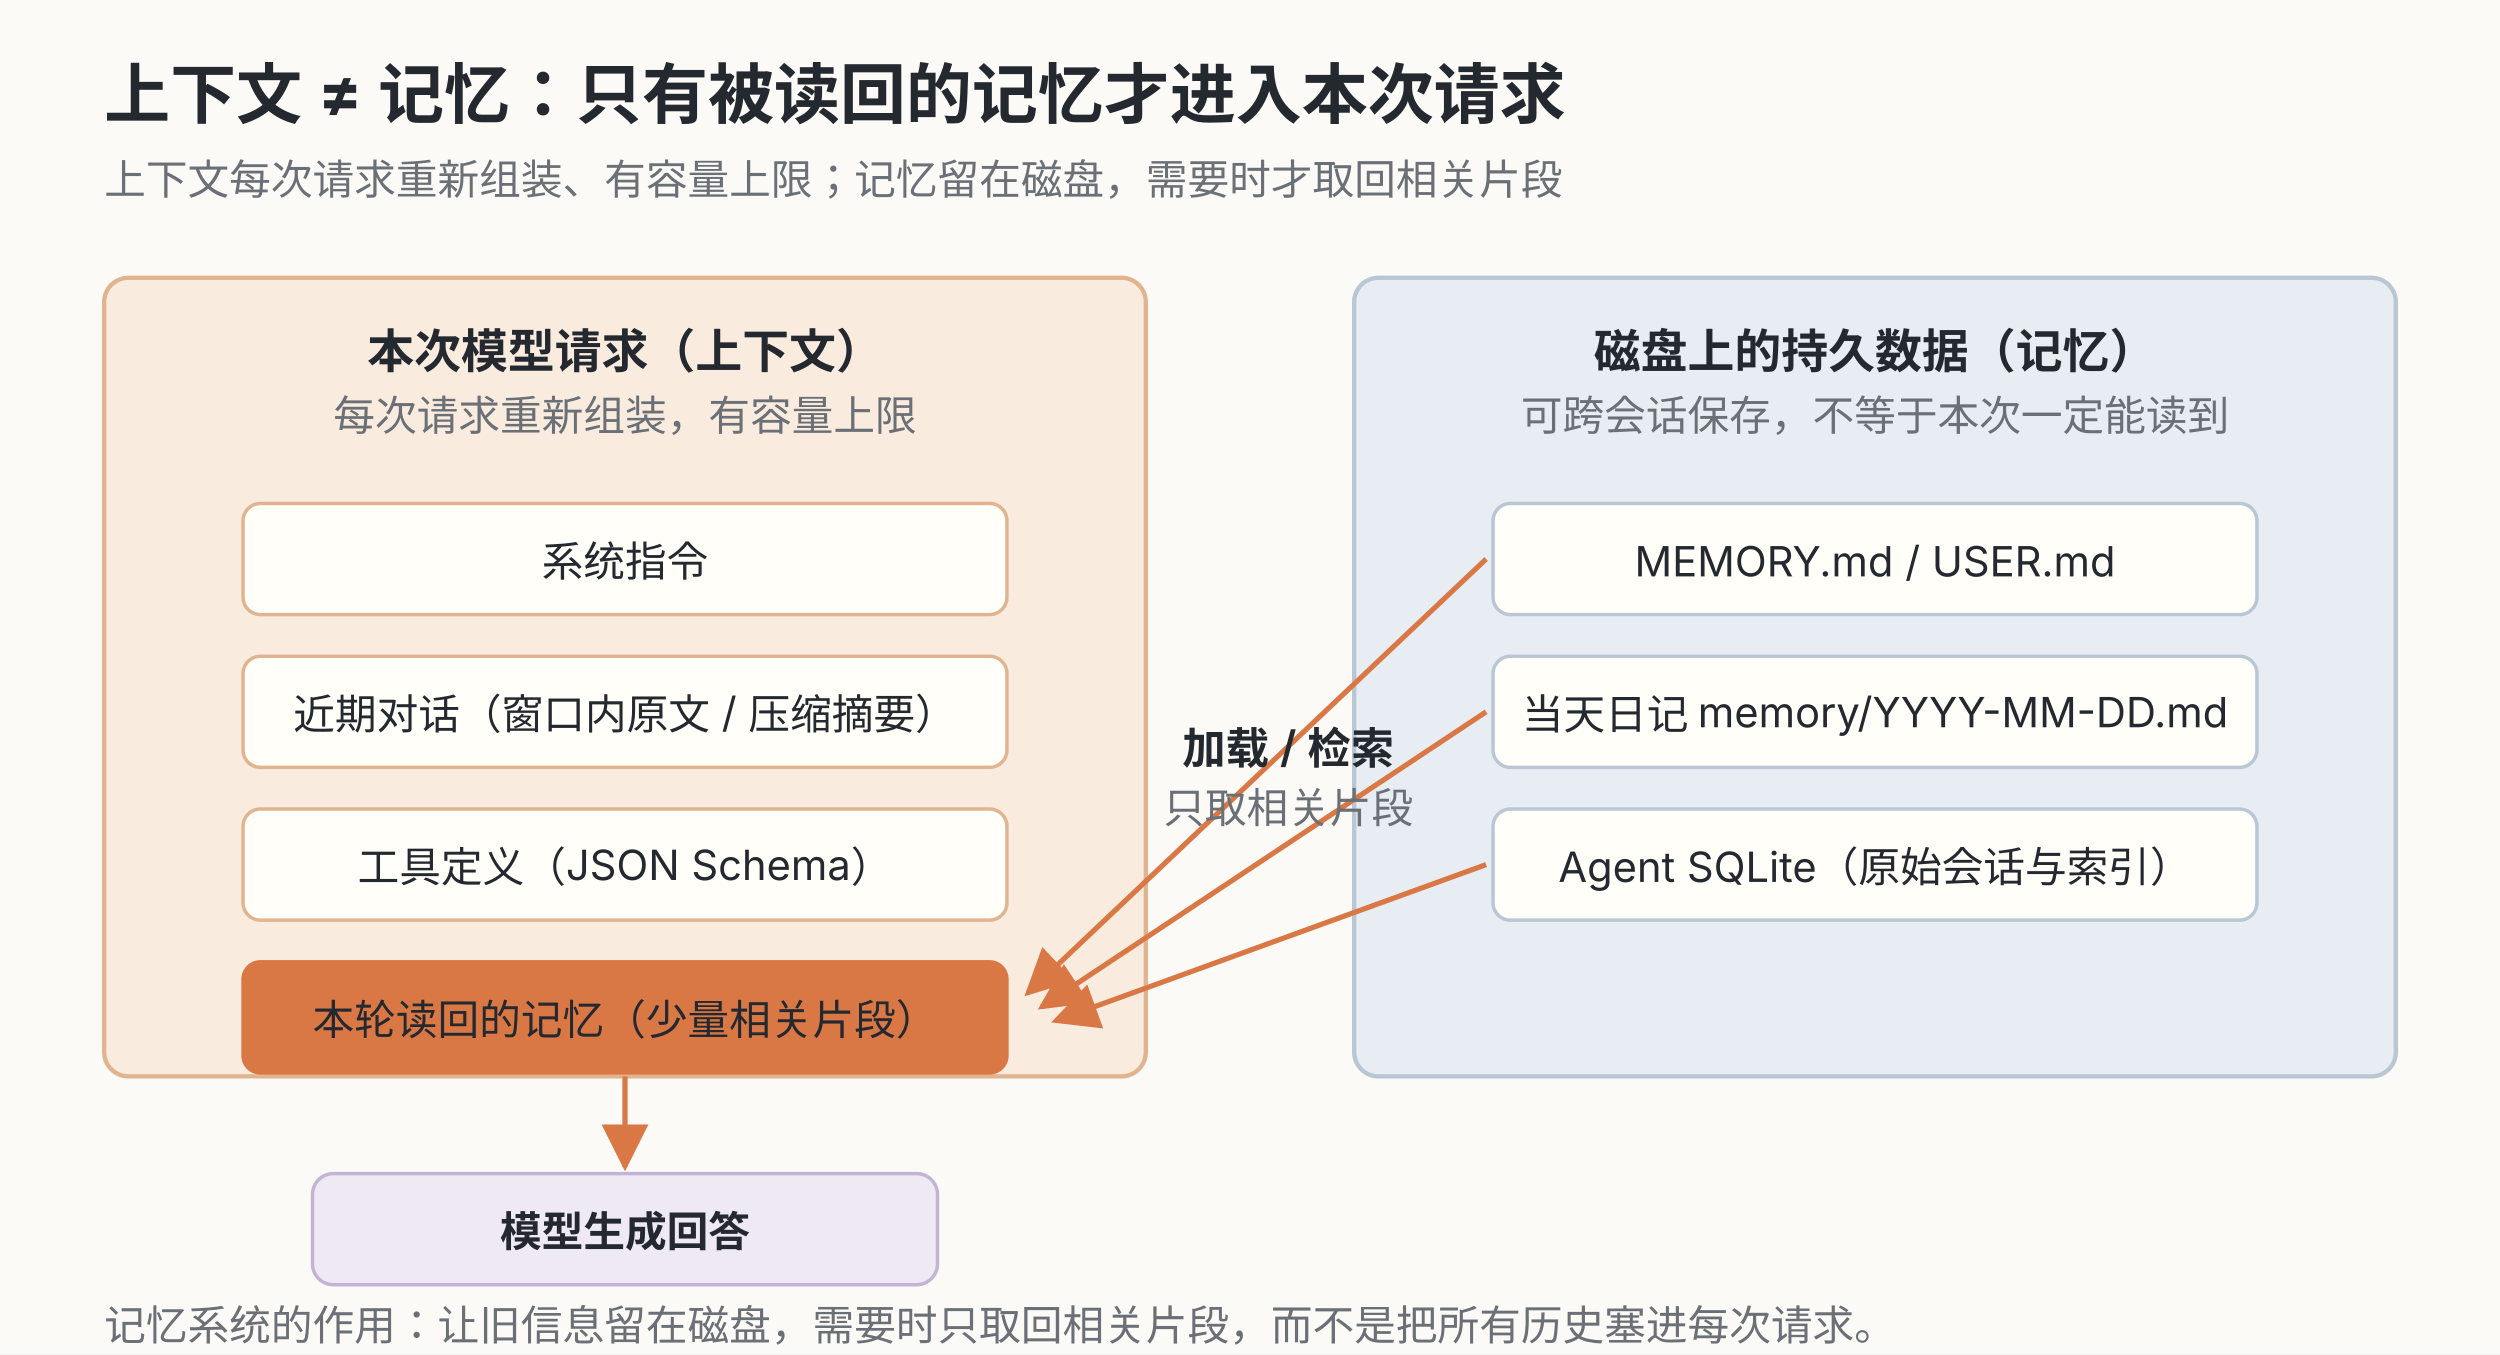
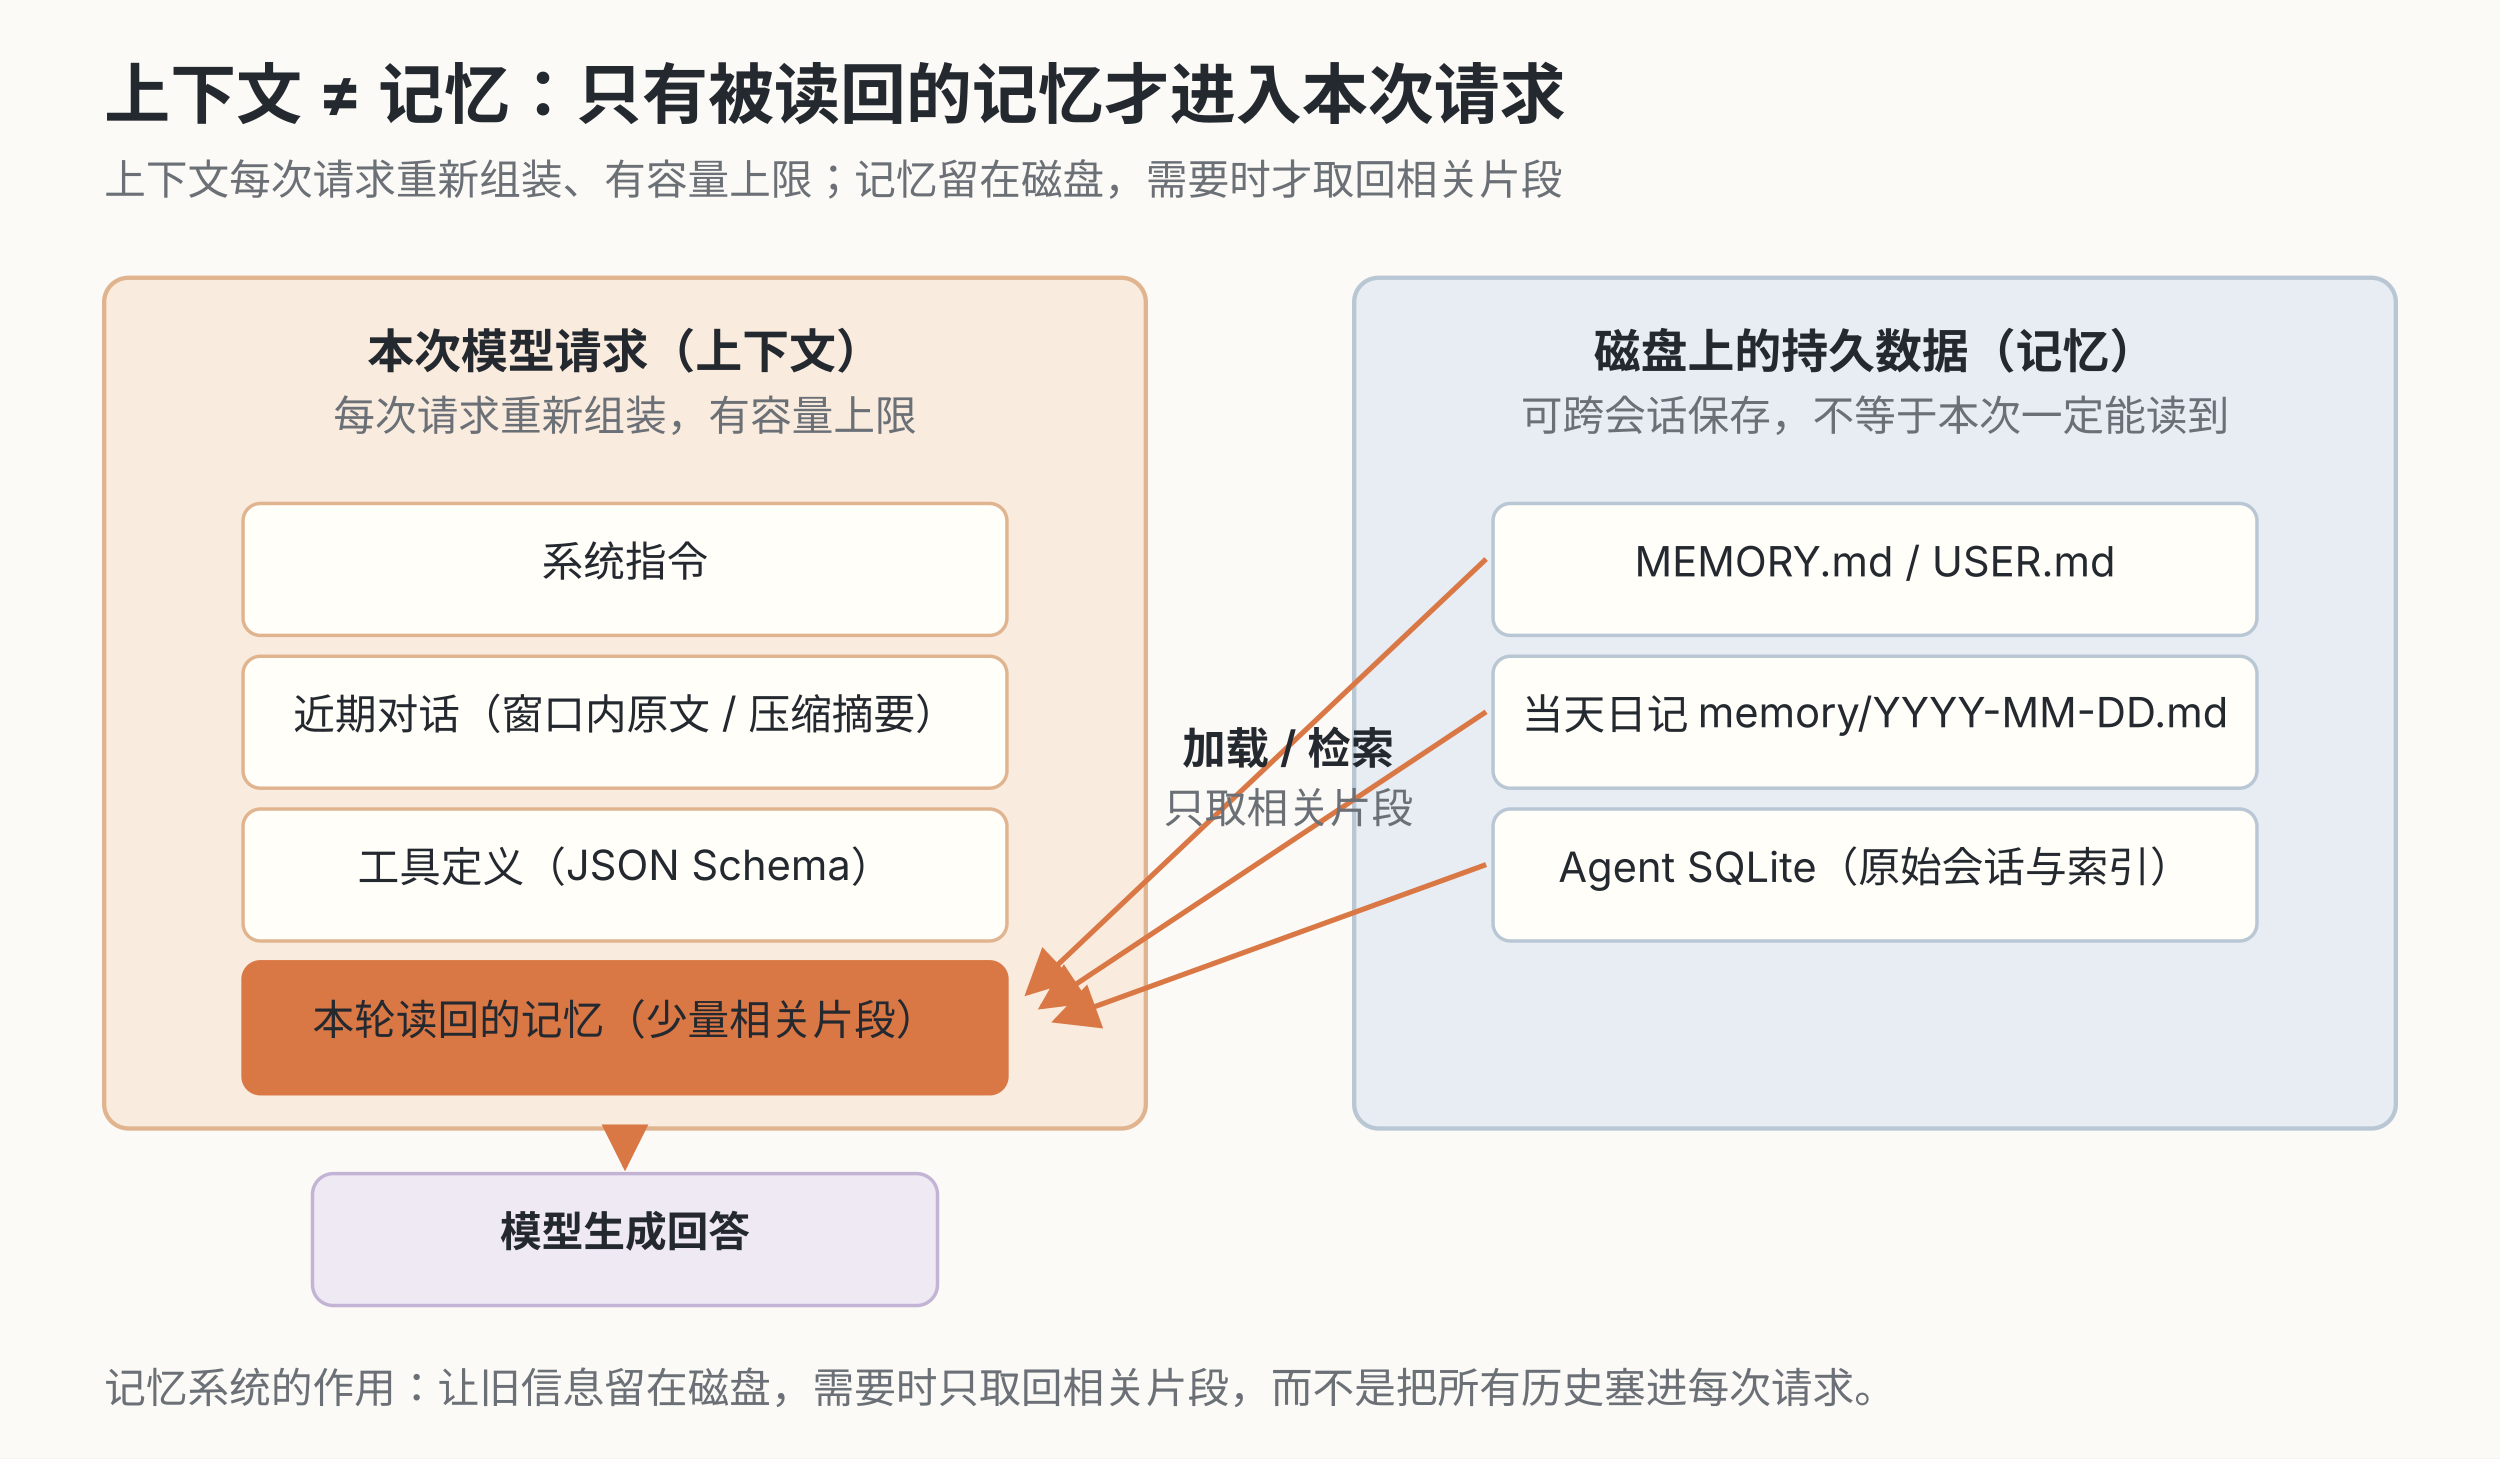
- <svg xmlns="http://www.w3.org/2000/svg" viewBox="0 0 1440 780" role="img" aria-labelledby="svgTitle">
+ <svg xmlns="http://www.w3.org/2000/svg" viewBox="0 0 1440 840" role="img" aria-labelledby="svgTitle">
  <defs>
    <marker id="arrow" viewBox="0 0 10 10" refX="9" refY="5" markerWidth="9" markerHeight="9" orient="auto">
      <path d="M0,0 L10,5 L0,10 z" fill="#d97745" />
    </marker>
    <style>
      text { font-family: system-ui, -apple-system, "PingFang SC", "Microsoft YaHei", sans-serif; fill: #24282f; }
      .title { font-size: 38px; font-weight: 700; }
      .sub { font-size: 24px; fill: #6b6f76; }
      .head { font-size: 27px; font-weight: 600; }
      .body { font-size: 24px; }
      .chip { stroke-width: 2; rx: 10; }
    </style>
  </defs>
-   <rect width="1440" height="780" fill="#fbfaf6" />
-   <text class="title" x="60" y="68">上下文 ≠ 记忆：只有被读回的记忆才进入本次请求</text>
-   <text class="sub" x="60" y="112">上下文每次请求重新组装、有容量上限；记忆留在磁盘，需要时才取回相关片段</text>
-   <rect x="60" y="160" width="600" height="460" rx="14" fill="#f9ecdf" stroke="#e0b48f" stroke-width="2.5" />
-   <text class="head" x="360" y="212" text-anchor="middle">本次模型请求（上下文）</text>
-   <text class="sub" x="360" y="248" text-anchor="middle">每次请求重新组装，有容量上限</text>
-   <rect class="chip" x="140" y="290" width="440" height="64" fill="#fffef9" stroke="#e0b48f" />
-   <text class="body" x="360" y="332" text-anchor="middle">系统指令</text>
-   <rect class="chip" x="140" y="378" width="440" height="64" fill="#fffef9" stroke="#e0b48f" />
-   <text class="body" x="360" y="420" text-anchor="middle">近期对话（窗口内原文 / 压缩摘要）</text>
-   <rect class="chip" x="140" y="466" width="440" height="64" fill="#fffef9" stroke="#e0b48f" />
-   <text class="body" x="360" y="508" text-anchor="middle">工具定义（JSON Schema）</text>
-   <rect class="chip" x="140" y="554" width="440" height="64" fill="#d97745" stroke="#d97745" />
-   <text class="body" x="360" y="596" text-anchor="middle" fill="#ffffff">本轮读回的记忆（少量相关片段）</text>
-   <rect x="780" y="160" width="600" height="460" rx="14" fill="#e7edf3" stroke="#b9c6d4" stroke-width="2.5" />
-   <text class="head" x="1080" y="212" text-anchor="middle">磁盘上的持久数据（记忆）</text>
-   <text class="sub" x="1080" y="248" text-anchor="middle">可跨会话保存，不等于本次一定能读到</text>
-   <rect class="chip" x="860" y="290" width="440" height="64" fill="#fffef9" stroke="#b9c6d4" />
-   <text class="body" x="1080" y="332" text-anchor="middle">MEMORY.md / USER.md</text>
-   <rect class="chip" x="860" y="378" width="440" height="64" fill="#fffef9" stroke="#b9c6d4" />
-   <text class="body" x="1080" y="420" text-anchor="middle">当天日记 memory/YYYY-MM-DD.md</text>
-   <rect class="chip" x="860" y="466" width="440" height="64" fill="#fffef9" stroke="#b9c6d4" />
-   <text class="body" x="1080" y="508" text-anchor="middle">Agent SQLite（原始会话与索引）</text>
+   <rect width="1440" height="840" fill="#fbfaf6" />
+   <text data-svg-label="" class="title" x="60" y="68">上下文 ≠ 记忆：只有被读回的记忆才进入本次请求</text>
+   <text data-svg-label="" class="sub" x="60" y="112">上下文每次请求重新组装、有容量上限；记忆留在磁盘，需要时才取回相关片段</text>
+   <rect id="node-1" data-svg-box="" x="60" y="160" width="600" height="490" rx="14" fill="#f9ecdf" stroke="#e0b48f" stroke-width="2.5" />
+   <text data-svg-container="node-1" class="head" x="360" y="212" text-anchor="middle">本次模型请求（上下文）</text>
+   <text data-svg-container="node-1" class="sub" x="360" y="248" text-anchor="middle">每次请求重新组装，有容量上限</text>
+   <rect id="node-2" data-svg-box="" class="chip" x="140" y="290" width="440" height="76" fill="#fffef9" stroke="#e0b48f" />
+   <text data-svg-container="node-2" class="body" x="360" y="332" text-anchor="middle">系统指令</text>
+   <rect id="node-3" data-svg-box="" class="chip" x="140" y="378" width="440" height="76" fill="#fffef9" stroke="#e0b48f" />
+   <text data-svg-container="node-3" class="body" x="360" y="420" text-anchor="middle">近期对话（窗口内原文 / 压缩摘要）</text>
+   <rect id="node-4" data-svg-box="" class="chip" x="140" y="466" width="440" height="76" fill="#fffef9" stroke="#e0b48f" />
+   <text data-svg-container="node-4" class="body" x="360" y="508" text-anchor="middle">工具定义（JSON Schema）</text>
+   <rect id="node-5" data-svg-box="" class="chip" x="140" y="554" width="440" height="76" fill="#d97745" stroke="#d97745" />
+   <text data-svg-container="node-5" class="body" x="360" y="596" text-anchor="middle" fill="#ffffff">本轮读回的记忆（少量相关片段）</text>
+   <rect id="node-6" data-svg-box="" x="780" y="160" width="600" height="490" rx="14" fill="#e7edf3" stroke="#b9c6d4" stroke-width="2.5" />
+   <text data-svg-container="node-6" class="head" x="1080" y="212" text-anchor="middle">磁盘上的持久数据（记忆）</text>
+   <text data-svg-container="node-6" class="sub" x="1080" y="248" text-anchor="middle">可跨会话保存，不等于本次一定能读到</text>
+   <rect id="node-7" data-svg-box="" class="chip" x="860" y="290" width="440" height="76" fill="#fffef9" stroke="#b9c6d4" />
+   <text data-svg-container="node-7" class="body" x="1080" y="332" text-anchor="middle">MEMORY.md / USER.md</text>
+   <rect id="node-8" data-svg-box="" class="chip" x="860" y="378" width="440" height="76" fill="#fffef9" stroke="#b9c6d4" />
+   <text data-svg-container="node-8" class="body" x="1080" y="420" text-anchor="middle">当天日记 memory/YYYY-MM-DD.md</text>
+   <rect id="node-9" data-svg-box="" class="chip" x="860" y="466" width="440" height="76" fill="#fffef9" stroke="#b9c6d4" />
+   <text data-svg-container="node-9" class="body" x="1080" y="508" text-anchor="middle">Agent SQLite（原始会话与索引）</text>
  <line x1="856" y1="322" x2="592" y2="572" stroke="#d97745" stroke-width="3" marker-end="url(#arrow)" />
  <line x1="856" y1="410" x2="600" y2="580" stroke="#d97745" stroke-width="3" marker-end="url(#arrow)" />
  <line x1="856" y1="498" x2="608" y2="588" stroke="#d97745" stroke-width="3" marker-end="url(#arrow)" />
-   <text x="742" y="440" text-anchor="middle" font-size="25" font-weight="600" fill="#d97745">加载 / 检索</text>
-   <text x="742" y="474" text-anchor="middle" class="sub">只取相关片段</text>
-   <line x1="360" y1="620" x2="360" y2="672" stroke="#d97745" stroke-width="3" marker-end="url(#arrow)" />
-   <rect x="180" y="676" width="360" height="64" rx="12" fill="#efe9f4" stroke="#c3b4d6" stroke-width="2" />
-   <text class="body" x="360" y="718" text-anchor="middle" font-weight="600">模型生成回答</text>
-   <text class="sub" x="60" y="772">记忆系统的作用：让旧信息留在磁盘，需要时只取回相关片段，而不是把所有历史塞进每次请求。</text>
+   <text data-svg-label="" x="742" y="440" text-anchor="middle" font-size="25" font-weight="600" fill="#d97745">加载 / 检索</text>
+   <text data-svg-label="" x="742" y="474" text-anchor="middle" class="sub">只取相关片段</text>
+   <line x1="360" y1="650" x2="360" y2="672" stroke="#d97745" stroke-width="3" marker-end="url(#arrow)" />
+   <rect id="node-10" data-svg-box="" x="180" y="676" width="360" height="76" rx="12" fill="#efe9f4" stroke="#c3b4d6" stroke-width="2" />
+   <text data-svg-container="node-10" class="body" x="360" y="718" text-anchor="middle" font-weight="600">模型生成回答</text>
+   <text data-svg-label="" class="sub" x="60" y="808">记忆系统的作用：让旧信息留在磁盘，需要时只取回相关片段，而不是把所有历史塞进每次请求。</text>
</svg>
